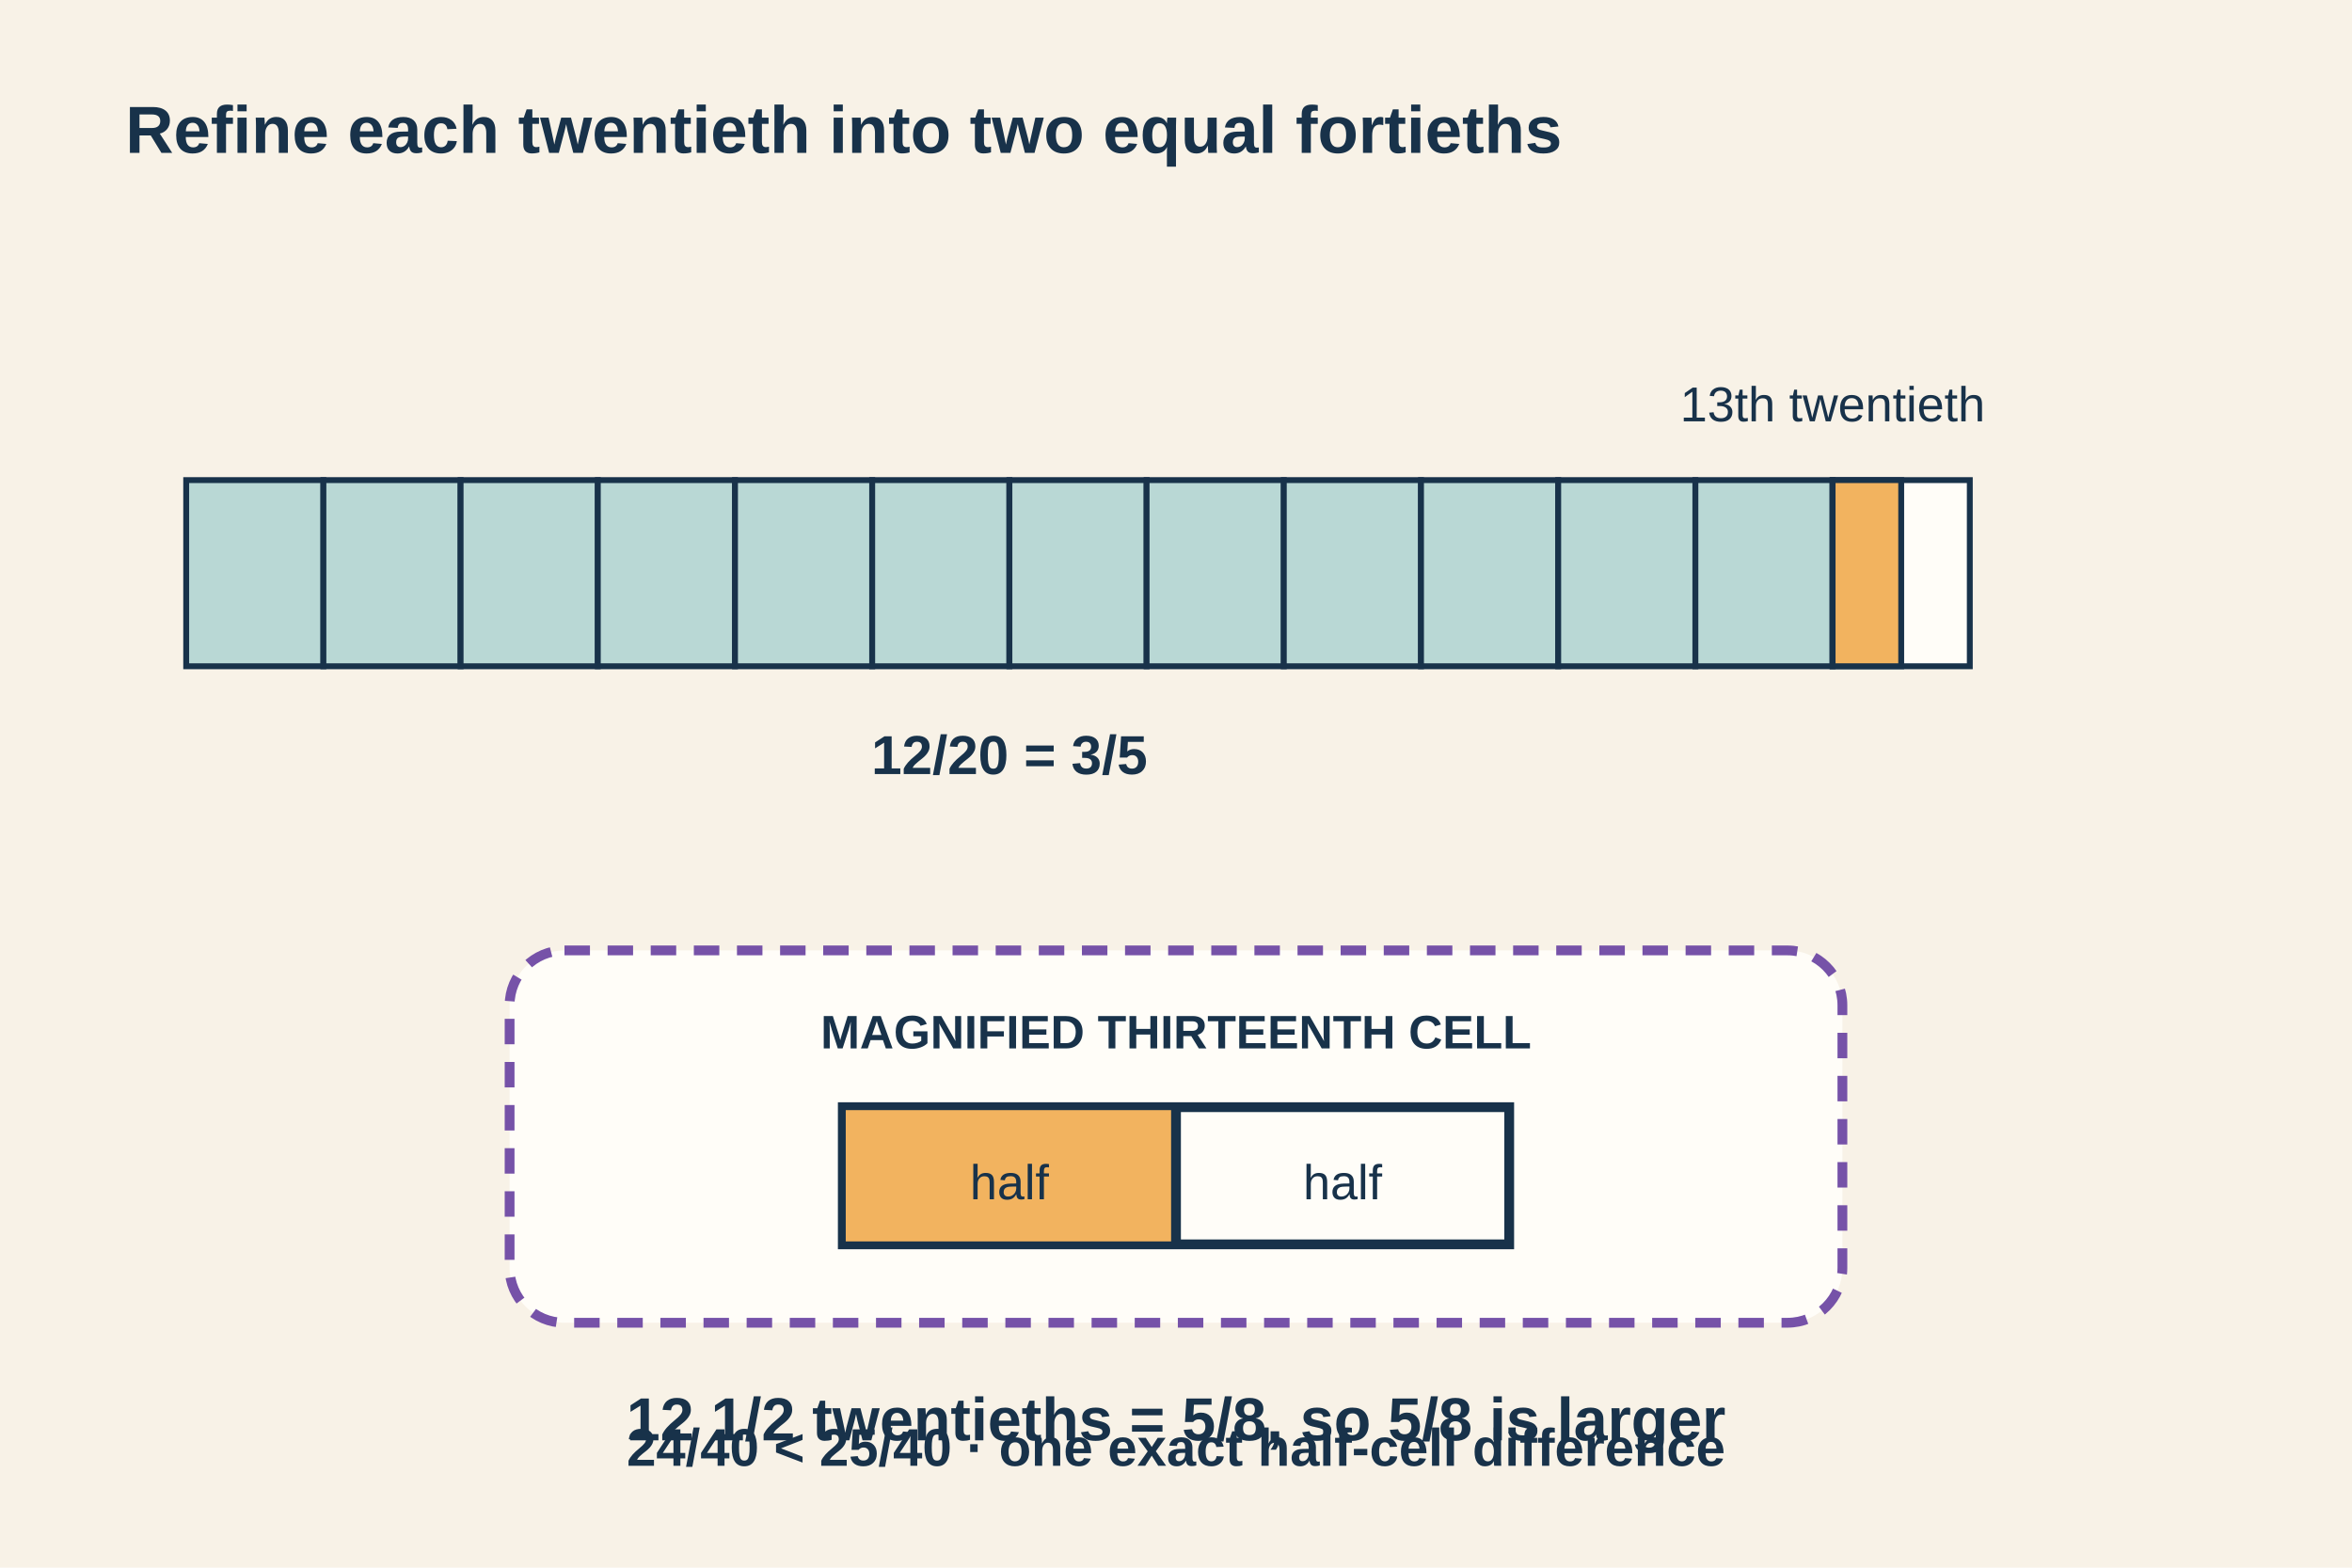
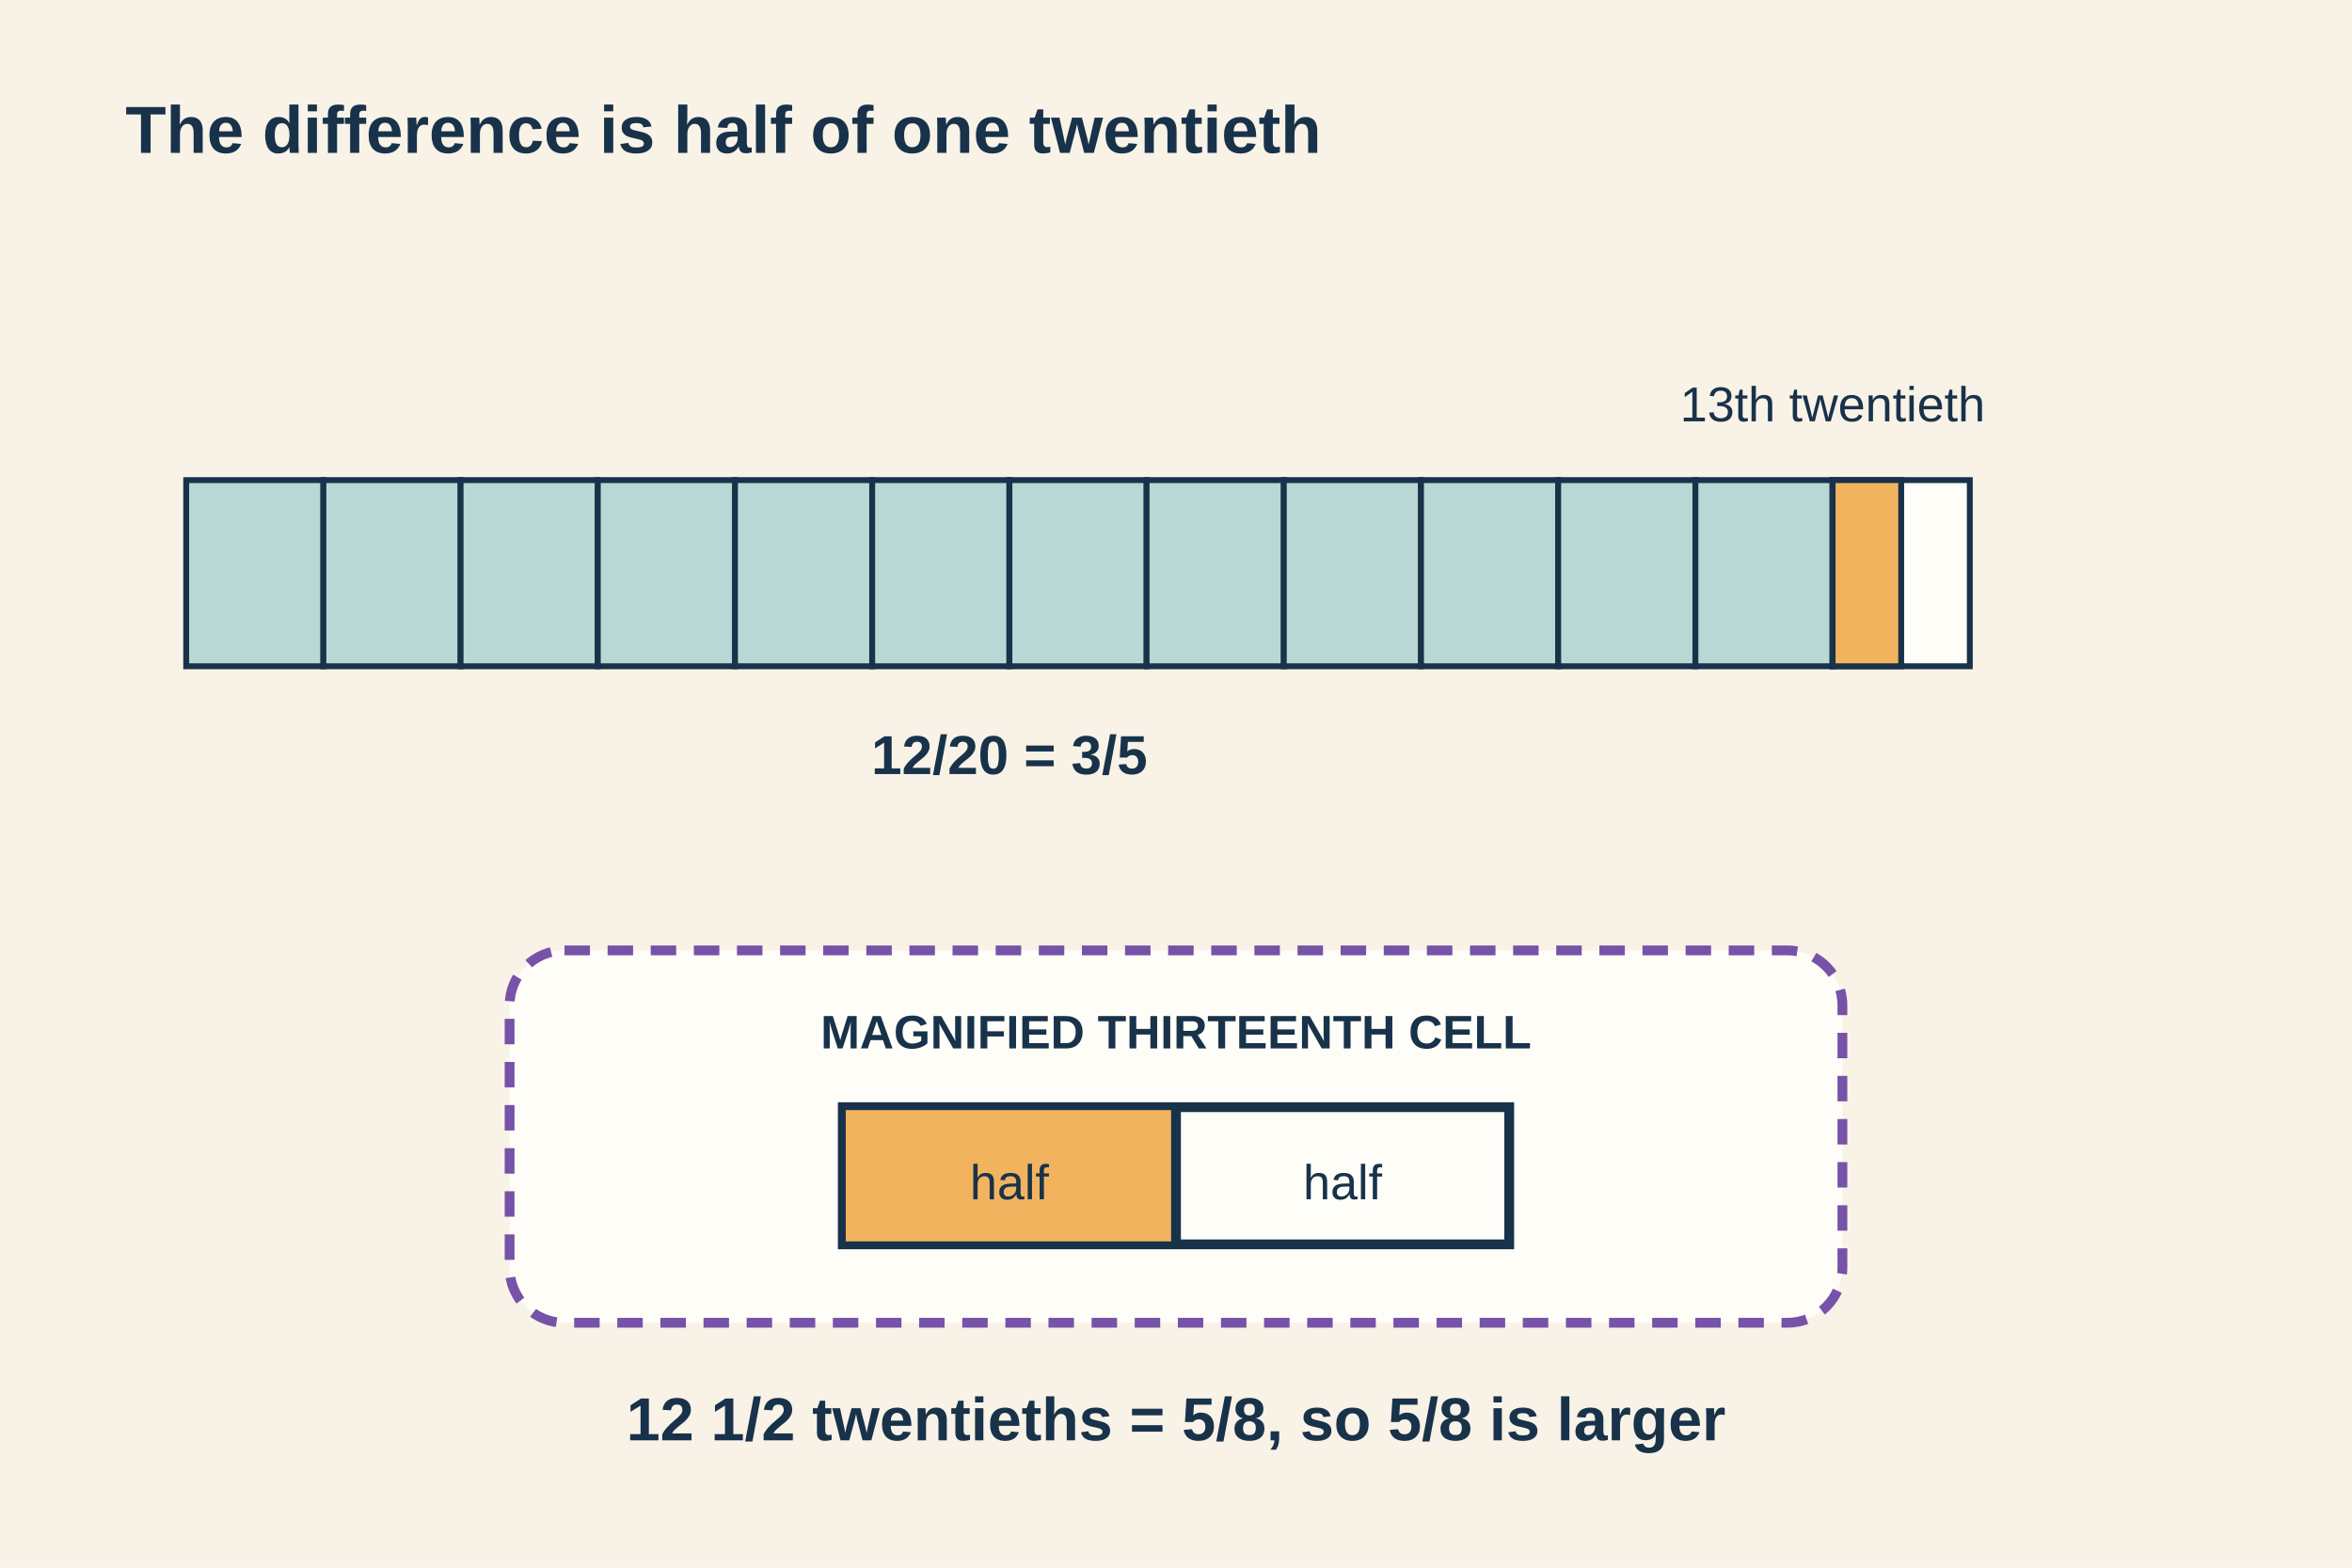
<svg xmlns="http://www.w3.org/2000/svg" data-qa-image-fixes="2026-09-08" width="1200" height="800" viewBox="0 0 1200 800" role="img" aria-labelledby="title desc" shape-rendering="geometricPrecision" text-rendering="optimizeLegibility">
  <rect width="1200" height="800" fill="#F8F2E7" />
-   <text x="64" y="78" font-family="Arial,sans-serif" fill="#18324A" font-size="34" font-weight="700">Refine each twentieth into two equal fortieths</text>
+   <text x="64" y="78" font-family="Arial,sans-serif" fill="#18324A" font-size="34" font-weight="700">The difference is half of one twentieth</text>
  <g>
    <rect x="95" y="245" width="70" height="95" fill="#B9D8D5" stroke="#18324A" stroke-width="3" />
    <rect x="165" y="245" width="70" height="95" fill="#B9D8D5" stroke="#18324A" stroke-width="3" />
    <rect x="235" y="245" width="70" height="95" fill="#B9D8D5" stroke="#18324A" stroke-width="3" />
    <rect x="305" y="245" width="70" height="95" fill="#B9D8D5" stroke="#18324A" stroke-width="3" />
    <rect x="375" y="245" width="70" height="95" fill="#B9D8D5" stroke="#18324A" stroke-width="3" />
    <rect x="445" y="245" width="70" height="95" fill="#B9D8D5" stroke="#18324A" stroke-width="3" />
    <rect x="515" y="245" width="70" height="95" fill="#B9D8D5" stroke="#18324A" stroke-width="3" />
    <rect x="585" y="245" width="70" height="95" fill="#B9D8D5" stroke="#18324A" stroke-width="3" />
    <rect x="655" y="245" width="70" height="95" fill="#B9D8D5" stroke="#18324A" stroke-width="3" />
    <rect x="725" y="245" width="70" height="95" fill="#B9D8D5" stroke="#18324A" stroke-width="3" />
    <rect x="795" y="245" width="70" height="95" fill="#B9D8D5" stroke="#18324A" stroke-width="3" />
    <rect x="865" y="245" width="70" height="95" fill="#B9D8D5" stroke="#18324A" stroke-width="3" />
    <rect x="935" y="245" width="70" height="95" fill="#FFFDF8" stroke="#18324A" stroke-width="3" />
  </g>
  <rect x="935" y="245" width="35" height="95" fill="#F2B35F" stroke="#18324A" stroke-width="3" />
  <text x="515" y="395" text-anchor="middle" font-family="Arial,sans-serif" fill="#18324A" font-size="28" font-weight="700">12/20 = 3/5</text>
  <text x="935" y="215" text-anchor="middle" font-family="Arial,sans-serif" fill="#18324A" font-size="25">13th twentieth</text>
  <rect x="260" y="485" width="680" height="190" rx="28" fill="#FFFDF8" stroke="#7652A8" stroke-width="5" stroke-dasharray="13 9" />
  <text x="600" y="535" text-anchor="middle" font-family="Arial,sans-serif" fill="#18324A" font-size="24" font-weight="700">MAGNIFIED THIRTEENTH CELL</text>
  <rect x="430" y="565" width="340" height="70" fill="#FFFDF8" stroke="#18324A" stroke-width="5" />
  <rect x="430" y="565" width="170" height="70" fill="#F2B35F" stroke="#18324A" stroke-width="3" />
  <path d="M600 565v70" stroke="#18324A" stroke-width="5" />
  <text x="515" y="612" text-anchor="middle" font-family="Arial,sans-serif" fill="#18324A" font-size="25">half</text>
  <text x="685" y="612" text-anchor="middle" font-family="Arial,sans-serif" fill="#18324A" font-size="25">half</text>
  <text x="600" y="735" text-anchor="middle" font-family="Arial,sans-serif" fill="#18324A" font-size="31" font-weight="700">12 1/2 twentieths = 5/8, so 5/8 is larger</text>
-   <text x="600" y="748" text-anchor="middle" font-family="Arial,sans-serif" font-size="27" font-weight="700" fill="#18324A">24/40 &lt; 25/40 · one exact half-cell difference</text>
</svg>
